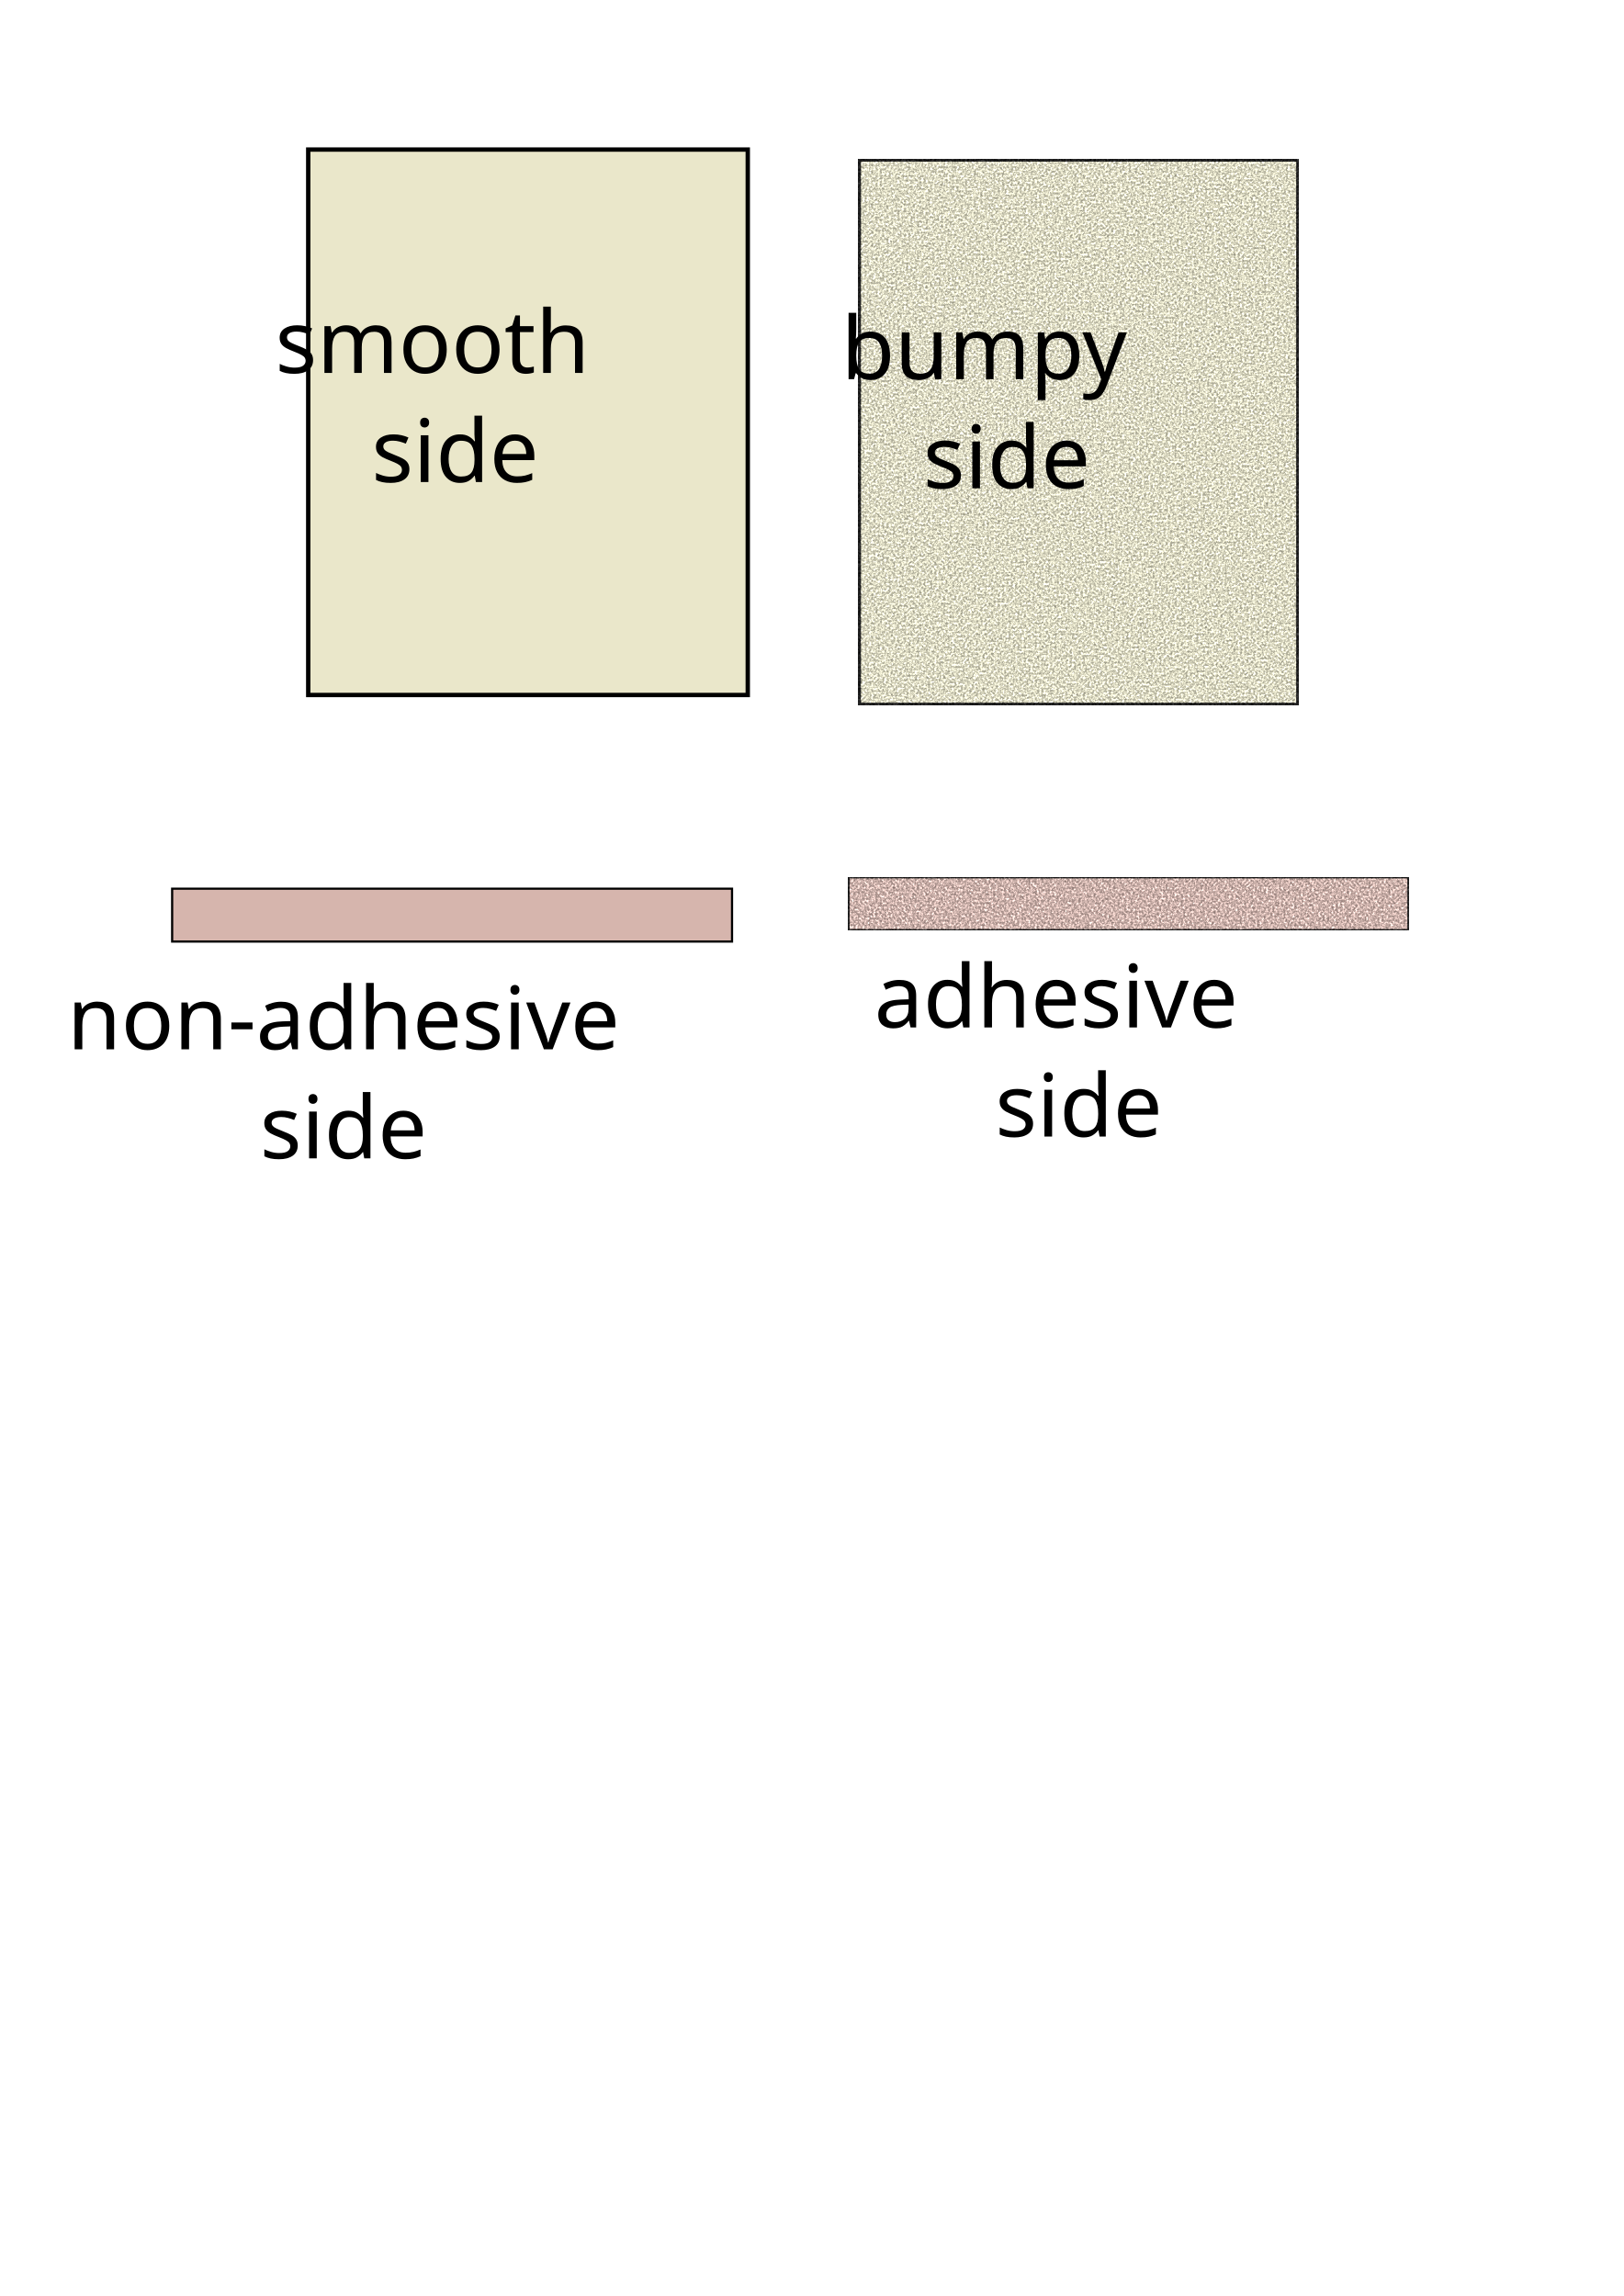
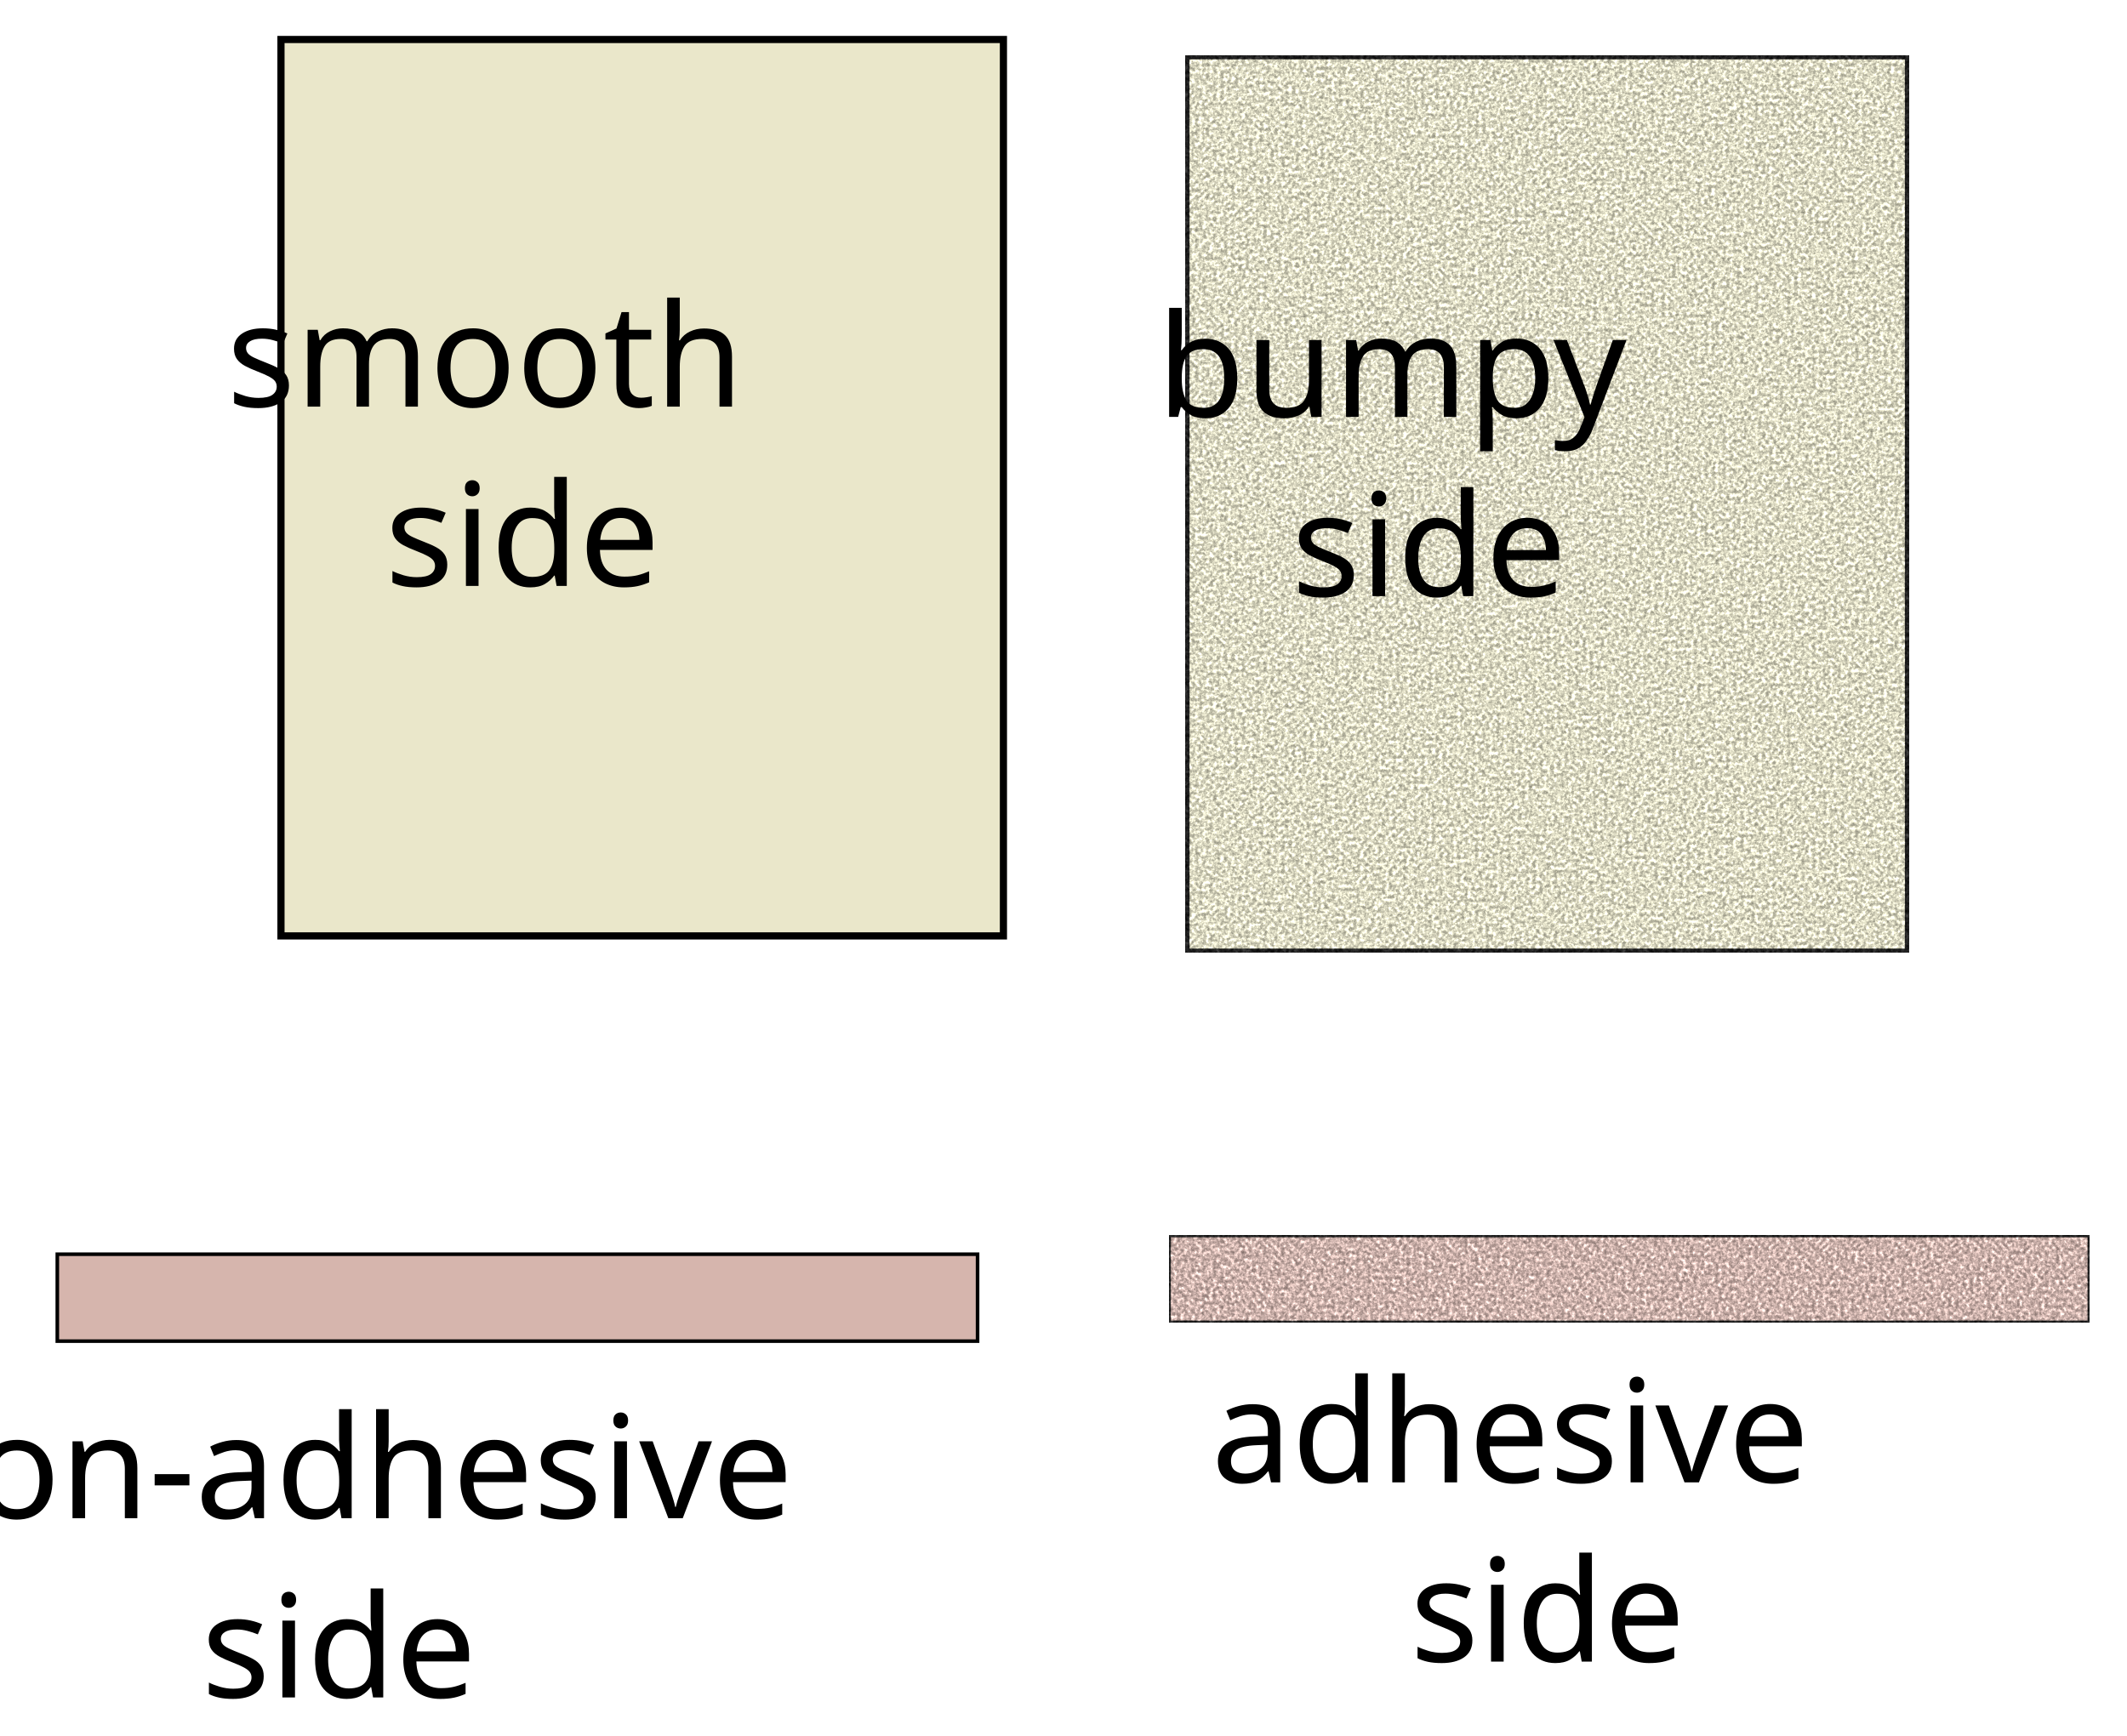
- <svg xmlns="http://www.w3.org/2000/svg" width="744.094" height="1052.362" id="svg3583" version="1.1">
+ <svg xmlns="http://www.w3.org/2000/svg" width="593.03" height="483.969" id="svg3583" version="1.1">
  <defs id="defs3585">
    <filter id="filter5088" color-interpolation-filters="sRGB" height="1" width="1" y="0" x="0">
-       <feBlend blend="normal" id="feBlend5090" in2="SourceGraphic" result="fbSourceGraphic" />
+       <feBlend blend="normal" id="feBlend5090" in2="SourceGraphic" result="fbSourceGraphic" mode="normal" />
      <feColorMatrix result="fbSourceGraphicAlpha" in="fbSourceGraphic" values="0 0 0 -1 0 0 0 0 -1 0 0 0 0 -1 0 0 0 0 1 0" id="feColorMatrix5238" />
      <feGaussianBlur id="feGaussianBlur5240" result="result0" in="fbSourceGraphic" stdDeviation="0.5" />
      <feTurbulence id="feTurbulence5242" baseFrequency="0.2" seed="300" numOctaves="10" result="result1" type="fractalNoise" />
      <feGaussianBlur id="feGaussianBlur5244" stdDeviation="0.5" result="result8" />
-       <feDisplacementMap id="feDisplacementMap5246" in2="result8" result="result7" scale="5" in="result0" xChannelSelector="R" />
+       <feDisplacementMap id="feDisplacementMap5246" in2="result8" result="result7" scale="5" in="result0" xChannelSelector="R" yChannelSelector="A" />
      <feComposite id="feComposite5248" in2="result1" result="result2" operator="in" in="result7" />
-       <feComposite id="feComposite5250" in2="result2" k3="3" in="result0" operator="arithmetic" result="result9" />
+       <feComposite id="feComposite5250" in2="result2" k3="3" in="result0" operator="arithmetic" result="result9" k1="0" k2="0" k4="0" />
      <feBlend id="feBlend5252" in2="result2" result="fbSourceGraphic" mode="multiply" />
      <feColorMatrix id="feColorMatrix5254" values="1 0 0 -1 0 1 0 1 -1 0 1 0 0 -1 0 -1.8 -0.5 0 5.7 -3.5 " in="fbSourceGraphic" result="fbSourceGraphicAlpha" />
      <feGaussianBlur id="feGaussianBlur5256" stdDeviation="0.5" in="fbSourceGraphicAlpha" result="result0" />
      <feSpecularLighting id="feSpecularLighting5258" result="result6" surfaceScale="5" specularExponent="3">
        <feDistantLight id="feDistantLight5260" azimuth="225" elevation="10" />
      </feSpecularLighting>
      <feComposite id="feComposite5262" in2="fbSourceGraphicAlpha" in="result6" result="result2" operator="in" />
-       <feComposite id="feComposite5264" in2="result2" in="fbSourceGraphic" result="fbSourceGraphic" operator="arithmetic" k2="1" k3="0.7" />
+       <feComposite id="feComposite5264" in2="result2" in="fbSourceGraphic" result="fbSourceGraphic" operator="arithmetic" k2="1" k3="0.7" k1="0" k4="0" />
      <feColorMatrix result="fbSourceGraphicAlpha" in="fbSourceGraphic" values="0 0 0 -1 0 0 0 0 -1 0 0 0 0 -1 0 0 0 0 1 0" id="feColorMatrix5298" />
-       <feTurbulence id="feTurbulence5300" type="fractalNoise" numOctaves="3" baseFrequency="1" seed="0" result="result0" in="fbSourceGraphic" />
+       <feTurbulence id="feTurbulence5300" type="fractalNoise" numOctaves="3" baseFrequency="1" seed="0" result="result0" />
      <feColorMatrix id="feColorMatrix5302" result="result4" values="0" type="saturate" />
-       <feComposite id="feComposite5304" in2="result4" in="fbSourceGraphic" operator="arithmetic" k1="1.25" k2="0.5" k3="0.5" result="result2" />
+       <feComposite id="feComposite5304" in2="result4" in="fbSourceGraphic" operator="arithmetic" k1="1.25" k2="0.5" k3="0.5" result="result2" k4="0" />
      <feBlend id="feBlend5306" in2="fbSourceGraphic" result="result5" mode="normal" in="result2" />
      <feComposite id="feComposite5308" in2="fbSourceGraphic" in="result5" operator="in" result="result3" />
    </filter>
    <filter id="filter5286" height="1" width="1" y="0" x="0" color-interpolation-filters="sRGB">
      <feTurbulence id="feTurbulence5288" type="fractalNoise" numOctaves="3" baseFrequency="1" seed="0" result="result0" />
      <feColorMatrix id="feColorMatrix5290" result="result4" values="0" type="saturate" />
-       <feComposite id="feComposite5292" in2="result4" in="SourceGraphic" operator="arithmetic" k1="1.25" k2="0.5" k3="0.5" result="result2" />
+       <feComposite id="feComposite5292" in2="result4" in="SourceGraphic" operator="arithmetic" k1="1.25" k2="0.5" k3="0.5" result="result2" k4="0" />
      <feBlend id="feBlend5294" in2="SourceGraphic" result="result5" mode="normal" in="result2" />
      <feComposite id="feComposite5296" in2="SourceGraphic" in="result5" operator="in" result="result3" />
    </filter>
    <filter id="filter5310" height="1" width="1" y="0" x="0" color-interpolation-filters="sRGB">
      <feTurbulence id="feTurbulence5312" type="fractalNoise" numOctaves="3" baseFrequency="1" seed="0" result="result0" />
      <feColorMatrix id="feColorMatrix5314" result="result4" values="0" type="saturate" />
-       <feComposite id="feComposite5316" in2="result4" in="SourceGraphic" operator="arithmetic" k1="1.25" k2="0.5" k3="0.5" result="result2" />
+       <feComposite id="feComposite5316" in2="result4" in="SourceGraphic" operator="arithmetic" k1="1.25" k2="0.5" k3="0.5" result="result2" k4="0" />
      <feBlend id="feBlend5318" in2="SourceGraphic" result="result5" mode="normal" in="result2" />
      <feComposite id="feComposite5320" in2="SourceGraphic" in="result5" operator="in" result="result3" />
    </filter>
    <filter id="filter5310-8" height="1" width="1" y="0" x="0" color-interpolation-filters="sRGB">
      <feTurbulence id="feTurbulence5312-8" type="fractalNoise" numOctaves="3" baseFrequency="1" seed="0" result="result0" />
      <feColorMatrix id="feColorMatrix5314-1" result="result4" values="0" type="saturate" />
      <feComposite k4="0" id="feComposite5316-0" in2="result4" in="SourceGraphic" operator="arithmetic" k1="1.25" k2="0.5" k3="0.5" result="result2" />
      <feBlend id="feBlend5318-9" in2="SourceGraphic" result="result5" mode="normal" in="result2" />
      <feComposite id="feComposite5320-3" in2="SourceGraphic" in="result5" operator="in" result="result3" />
    </filter>
  </defs>
-   <g id="layer1">
+   <g id="layer1" transform="translate(-62.91294,-57.53125)">
    <flowRoot xml:space="preserve" id="flowRoot3019" style="font-size:40px;font-style:normal;font-weight:normal;line-height:125%;letter-spacing:0px;word-spacing:0px;fill:#000000;fill-opacity:1;stroke:none;font-family:Sans" transform="translate(-9.107139,-53.4588)">
      <flowRegion id="flowRegion3021">
        <rect id="rect3023" width="124.249" height="44.447" x="145.462" y="231.108" />
      </flowRegion>
      <flowPara id="flowPara3025">Poly</flowPara>
    </flowRoot>
    <text xml:space="preserve" style="font-size:40px;font-style:normal;font-weight:normal;line-height:125%;letter-spacing:0px;word-spacing:0px;fill:#000000;fill-opacity:1;stroke:none;font-family:Sans" x="140.395" y="176.639" id="text3031">
      <tspan id="tspan3033" x="140.395" y="176.639" />
    </text>
    <flowRoot xml:space="preserve" id="flowRoot5266" style="font-size:40px;font-style:normal;font-weight:normal;line-height:125%;letter-spacing:0px;word-spacing:0px;fill:#000000;fill-opacity:1;stroke:none;font-family:Sans">
      <flowRegion id="flowRegion5268">
        <rect id="rect5270" width="162.857" height="57.143" x="158.571" y="132.362" />
      </flowRegion>
      <flowPara id="flowPara5272" />
    </flowRoot>
    <g id="g5385">
-       <rect y="68.546" x="141.25" height="250" width="201.429" id="rect2985-0" style="fill:#eae7ca;fill-opacity:1;stroke:#000000;stroke-width:2;stroke-miterlimit:4;stroke-opacity:1;stroke-dasharray:none;" />
+       <rect y="68.546" x="141.25" height="250" width="201.429" id="rect2985-0" style="fill:#eae7ca;fill-opacity:1;stroke:#000000;stroke-width:2;stroke-miterlimit:4;stroke-opacity:1;stroke-dasharray:none" />
      <text id="text5274" y="170.934" x="244.976" style="font-size:40px;font-style:normal;font-weight:normal;text-align:center;line-height:125%;letter-spacing:0px;word-spacing:0px;text-anchor:middle;fill:#000000;fill-opacity:1;stroke:none;font-family:Sans" xml:space="preserve">
        <tspan y="170.934" x="244.976" id="tspan5276">smooth</tspan>
        <tspan id="tspan5278" y="220.934" x="244.976">side</tspan>
      </text>
    </g>
    <g id="g5391">
      <rect y="73.076" x="393.571" height="250" width="201.429" id="rect2985-0-7" style="fill:#eae7ca;fill-opacity:1;stroke:#000000;stroke-width:2;stroke-miterlimit:4;stroke-opacity:1;stroke-dasharray:none;filter:url(#filter5310-8)" />
      <text id="text5280" y="173.791" x="497.734" style="font-size:40px;font-style:normal;font-weight:normal;text-align:center;line-height:125%;letter-spacing:0px;word-spacing:0px;text-anchor:middle;fill:#000000;fill-opacity:1;stroke:none;font-family:Sans" xml:space="preserve">
        <tspan y="173.791" x="497.734" id="tspan5282">bumpy</tspan>
        <tspan id="tspan5284" y="223.791" x="497.734">side</tspan>
      </text>
    </g>
    <g id="g5372" transform="translate(-72.85714,-152.8571)">
      <rect transform="matrix(0,1,-1,0,0,0)" y="-408.327" x="560.172" height="256.579" width="24.244" id="rect4041-9" style="fill:#d6b5ad;fill-opacity:1;stroke:#000000;stroke-width:1;stroke-miterlimit:4;stroke-opacity:1;stroke-dasharray:none" />
      <text id="text5358" y="633.791" x="277.059" style="font-size:40px;font-style:normal;font-weight:normal;text-align:center;line-height:125%;letter-spacing:0px;word-spacing:0px;text-anchor:middle;fill:#000000;fill-opacity:1;stroke:none;font-family:Sans" xml:space="preserve">
        <tspan y="633.791" x="277.059" id="tspan5360">non-adhesive</tspan>
        <tspan id="tspan5362" y="683.791" x="277.059">side</tspan>
        <tspan id="tspan5364" y="733.791" x="277.059" />
      </text>
    </g>
    <g id="g5379" transform="translate(-20,-10)">
      <rect transform="matrix(0,1,-1,0,38.91173,788.2753)" y="-626.527" x="-376.185" height="256.579" width="24.244" id="rect4041" style="fill:#d6b5ad;fill-opacity:1;stroke:#000000;stroke-width:1;stroke-miterlimit:4;stroke-opacity:1;stroke-dasharray:none;filter:url(#filter5286)" />
      <text id="text5366" y="480.934" x="550.787" style="font-size:40px;font-style:normal;font-weight:normal;text-align:center;line-height:125%;letter-spacing:0px;word-spacing:0px;text-anchor:middle;fill:#000000;fill-opacity:1;stroke:none;font-family:Sans" xml:space="preserve">
        <tspan y="480.934" x="550.787" id="tspan5368">adhesive</tspan>
        <tspan id="tspan5370" y="530.934" x="550.787">side</tspan>
      </text>
    </g>
  </g>
</svg>
